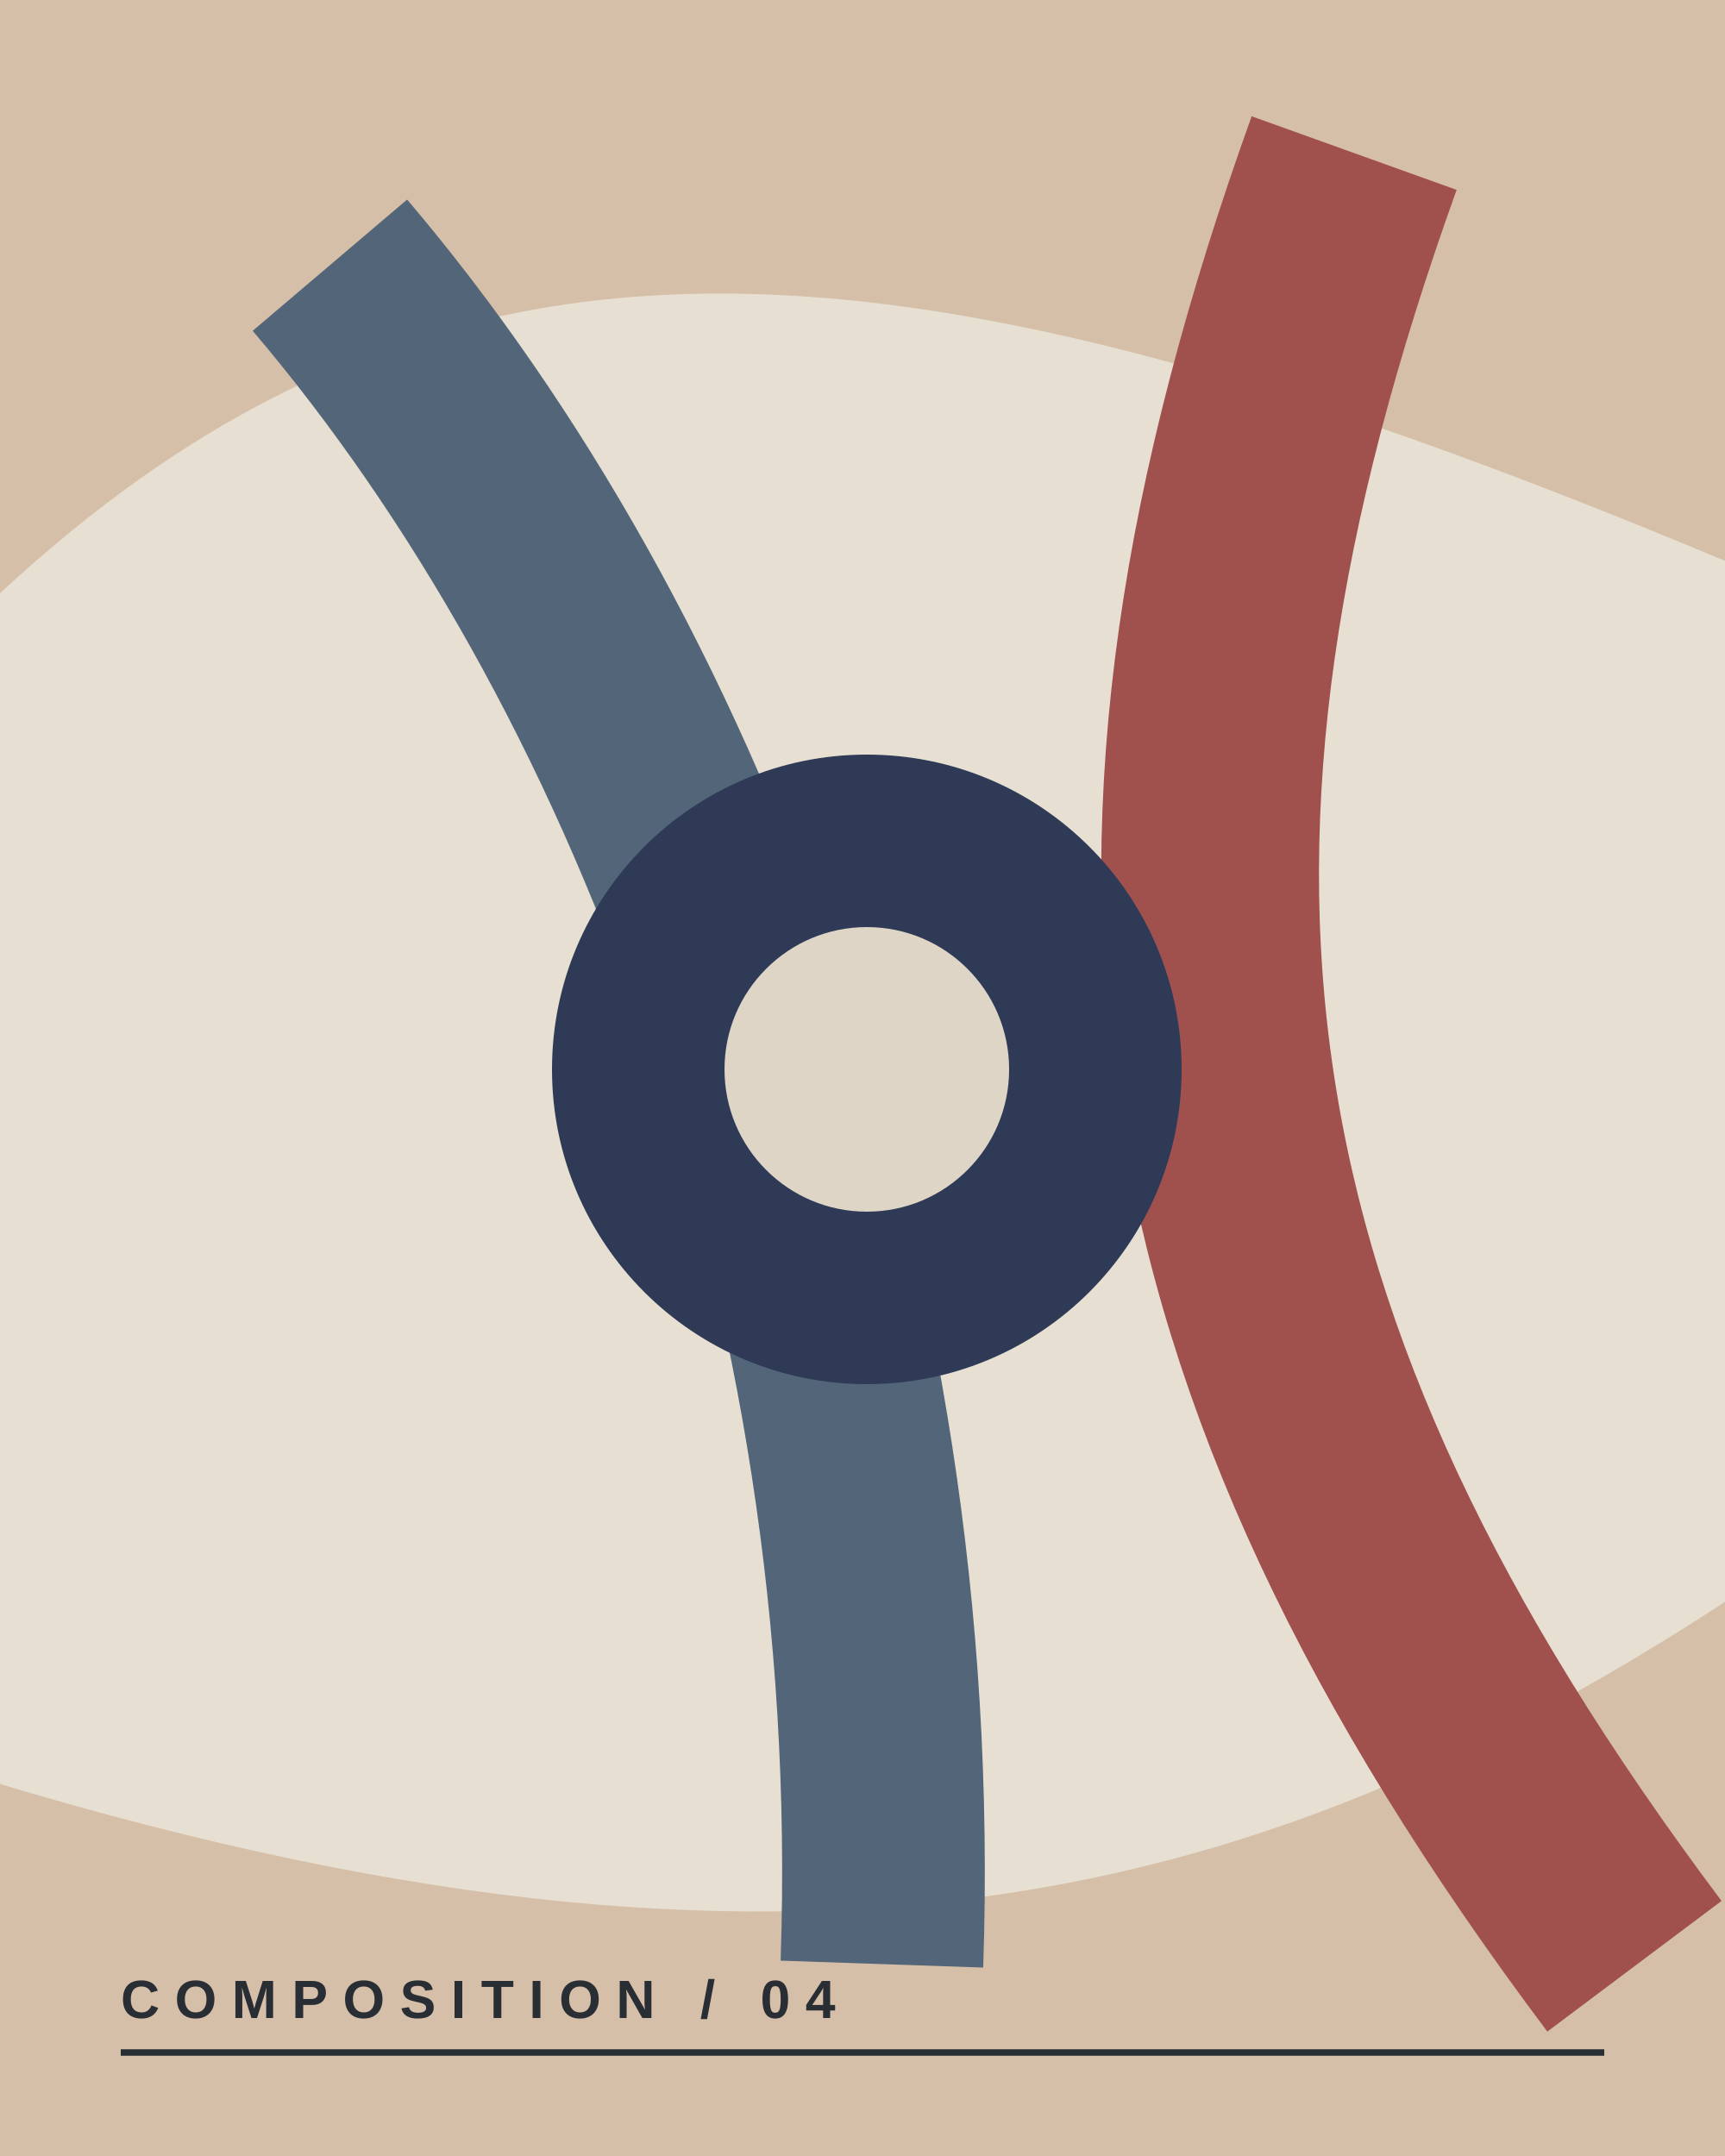
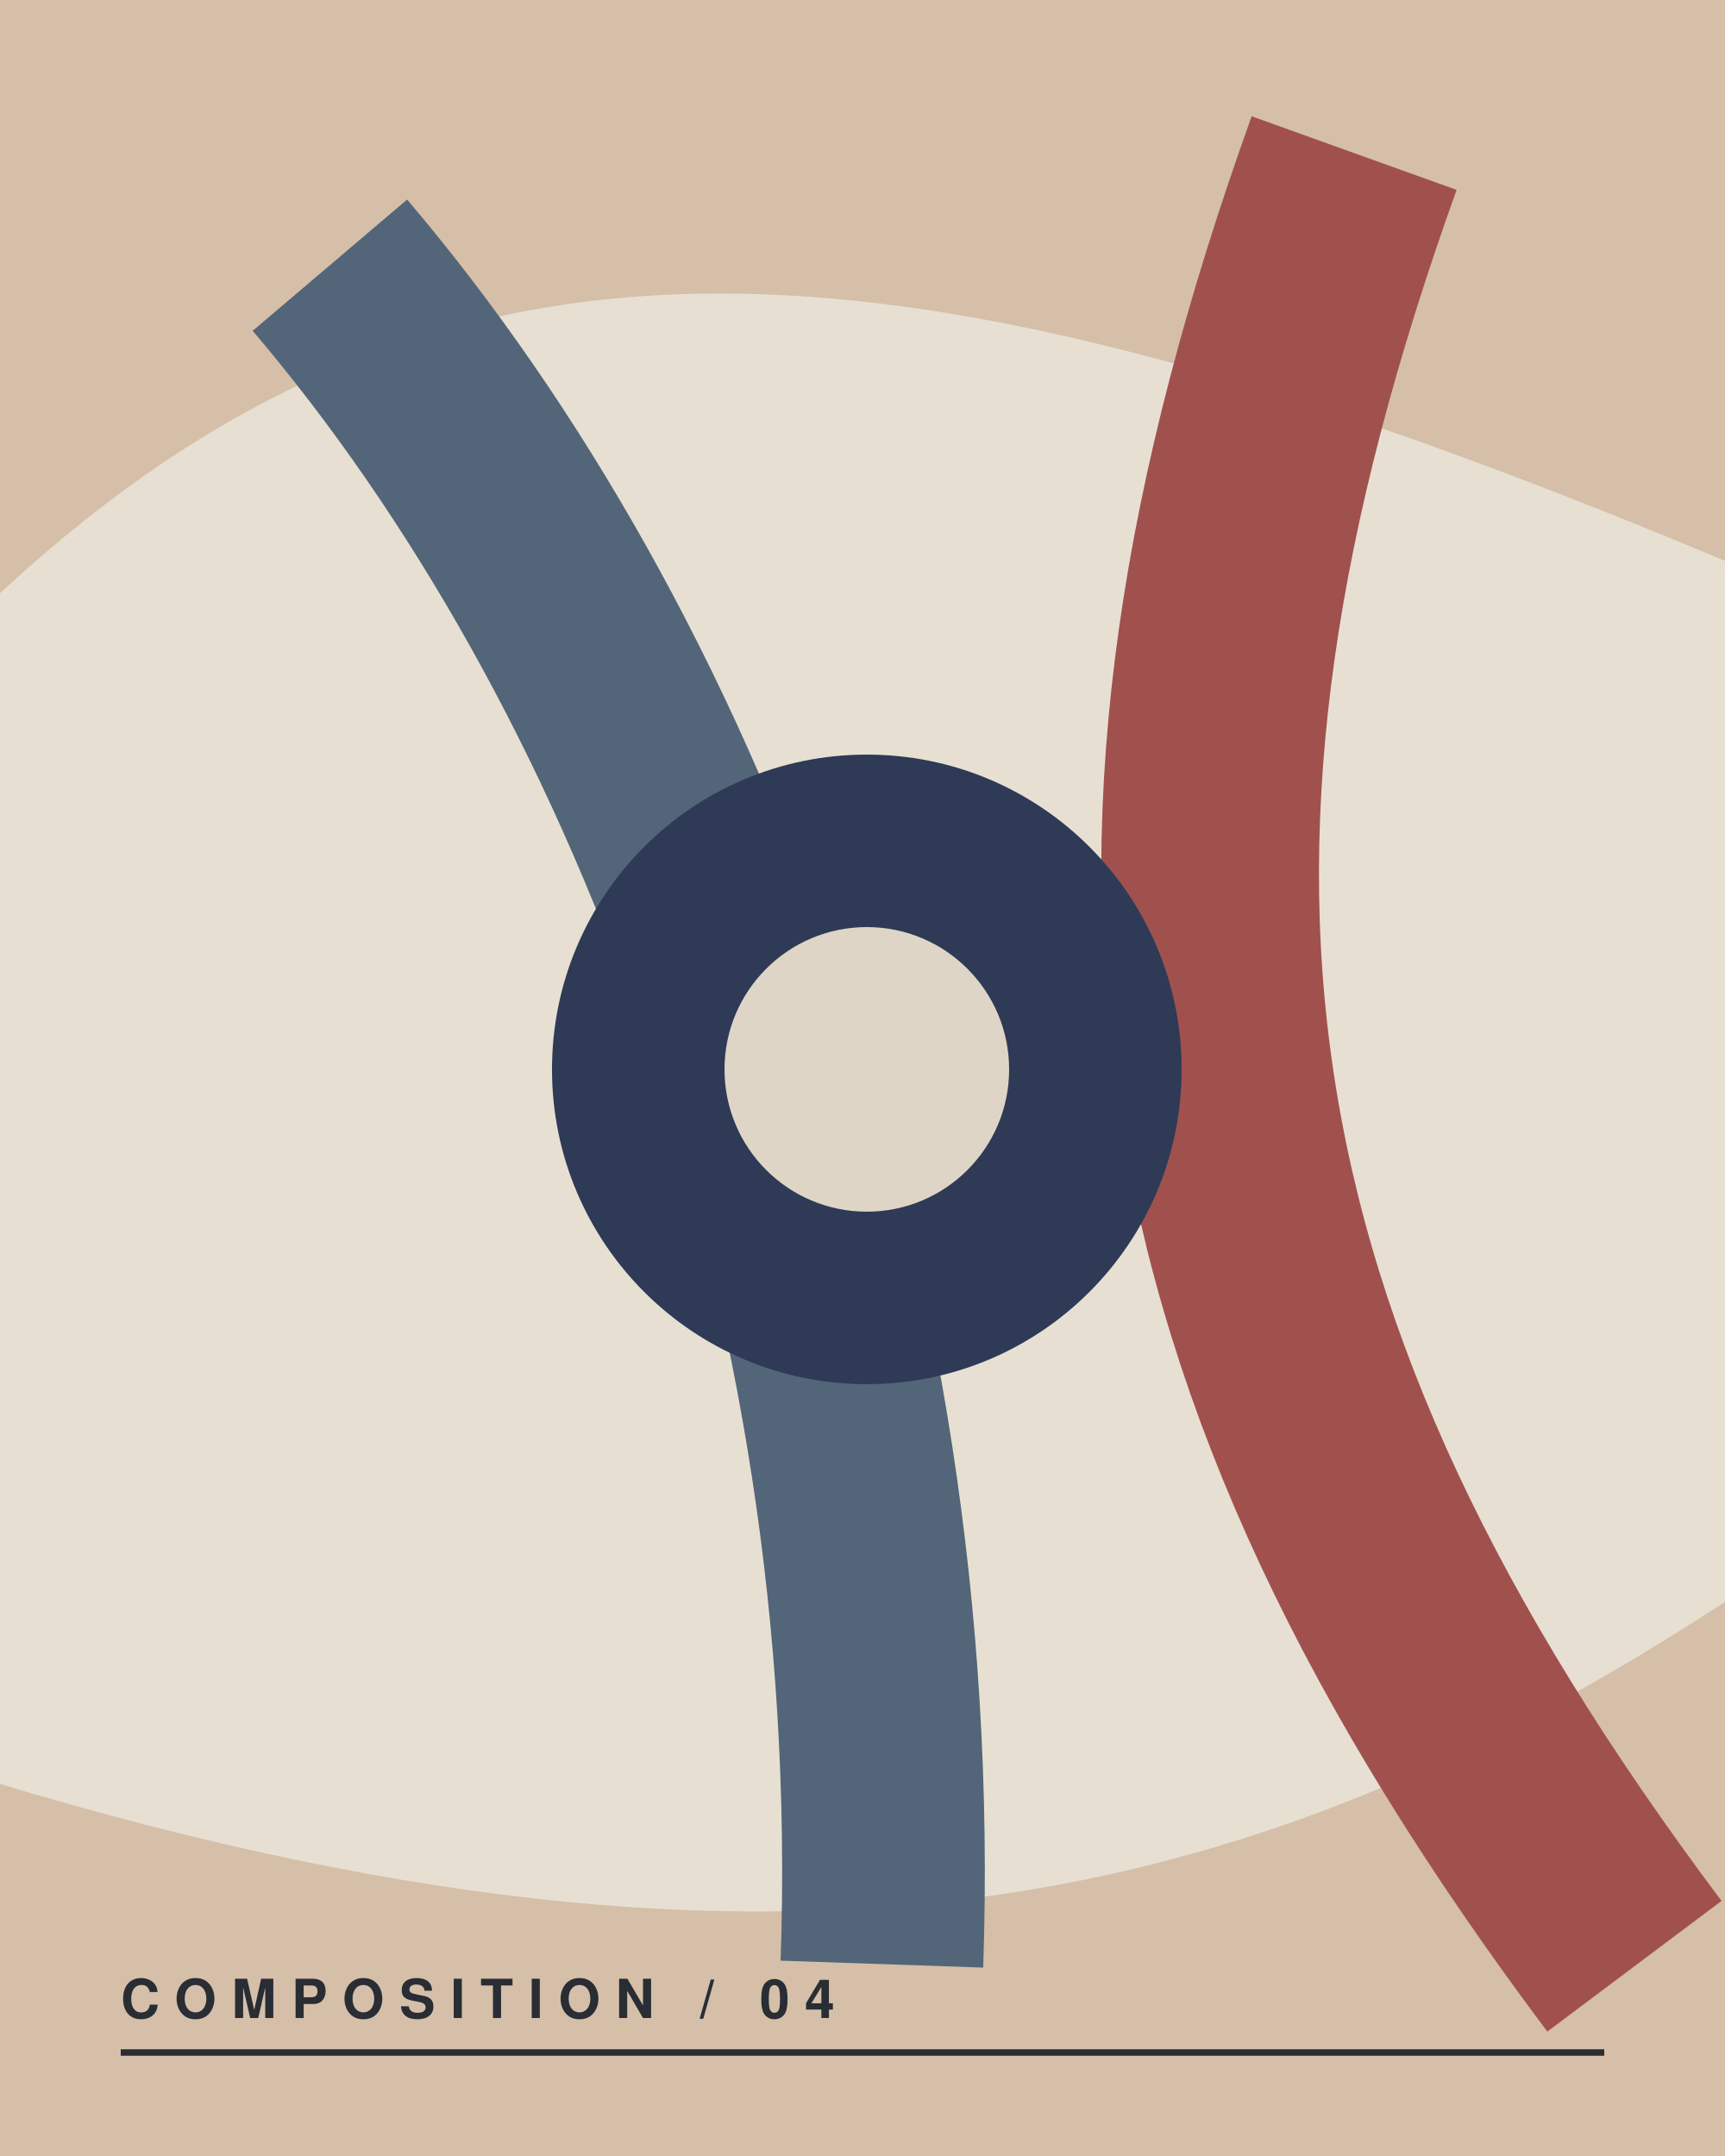
<svg xmlns="http://www.w3.org/2000/svg" viewBox="0 0 800 1000">
  <rect width="800" height="1000" fill="#d5bfa8" />
  <path d="M-40 315C184 77 405 92 821 269v460C588 887 363 945-40 815Z" fill="#e7e0d2" />
  <path d="M153 123c153 180 267 467 256 788" fill="none" stroke="#536578" stroke-width="94" />
  <path d="M628 71C512 394 542 624 758 912" fill="none" stroke="#a0514e" stroke-width="101" />
  <circle cx="402" cy="496" r="146" fill="#2e3a56" />
  <circle cx="402" cy="496" r="66" fill="#dfd5c6" />
  <path d="M56 952h688" stroke="#292d34" stroke-width="3" />
-   <text x="56" y="936" fill="#292d34" font-family="Arial" font-weight="bold" font-size="25" letter-spacing="7">COMPOSITION / 04</text>
+   <text x="56" y="936" fill="#292d34" font-family="Helvetica" font-weight="bold" font-size="25" letter-spacing="7">COMPOSITION / 04</text>
</svg>
